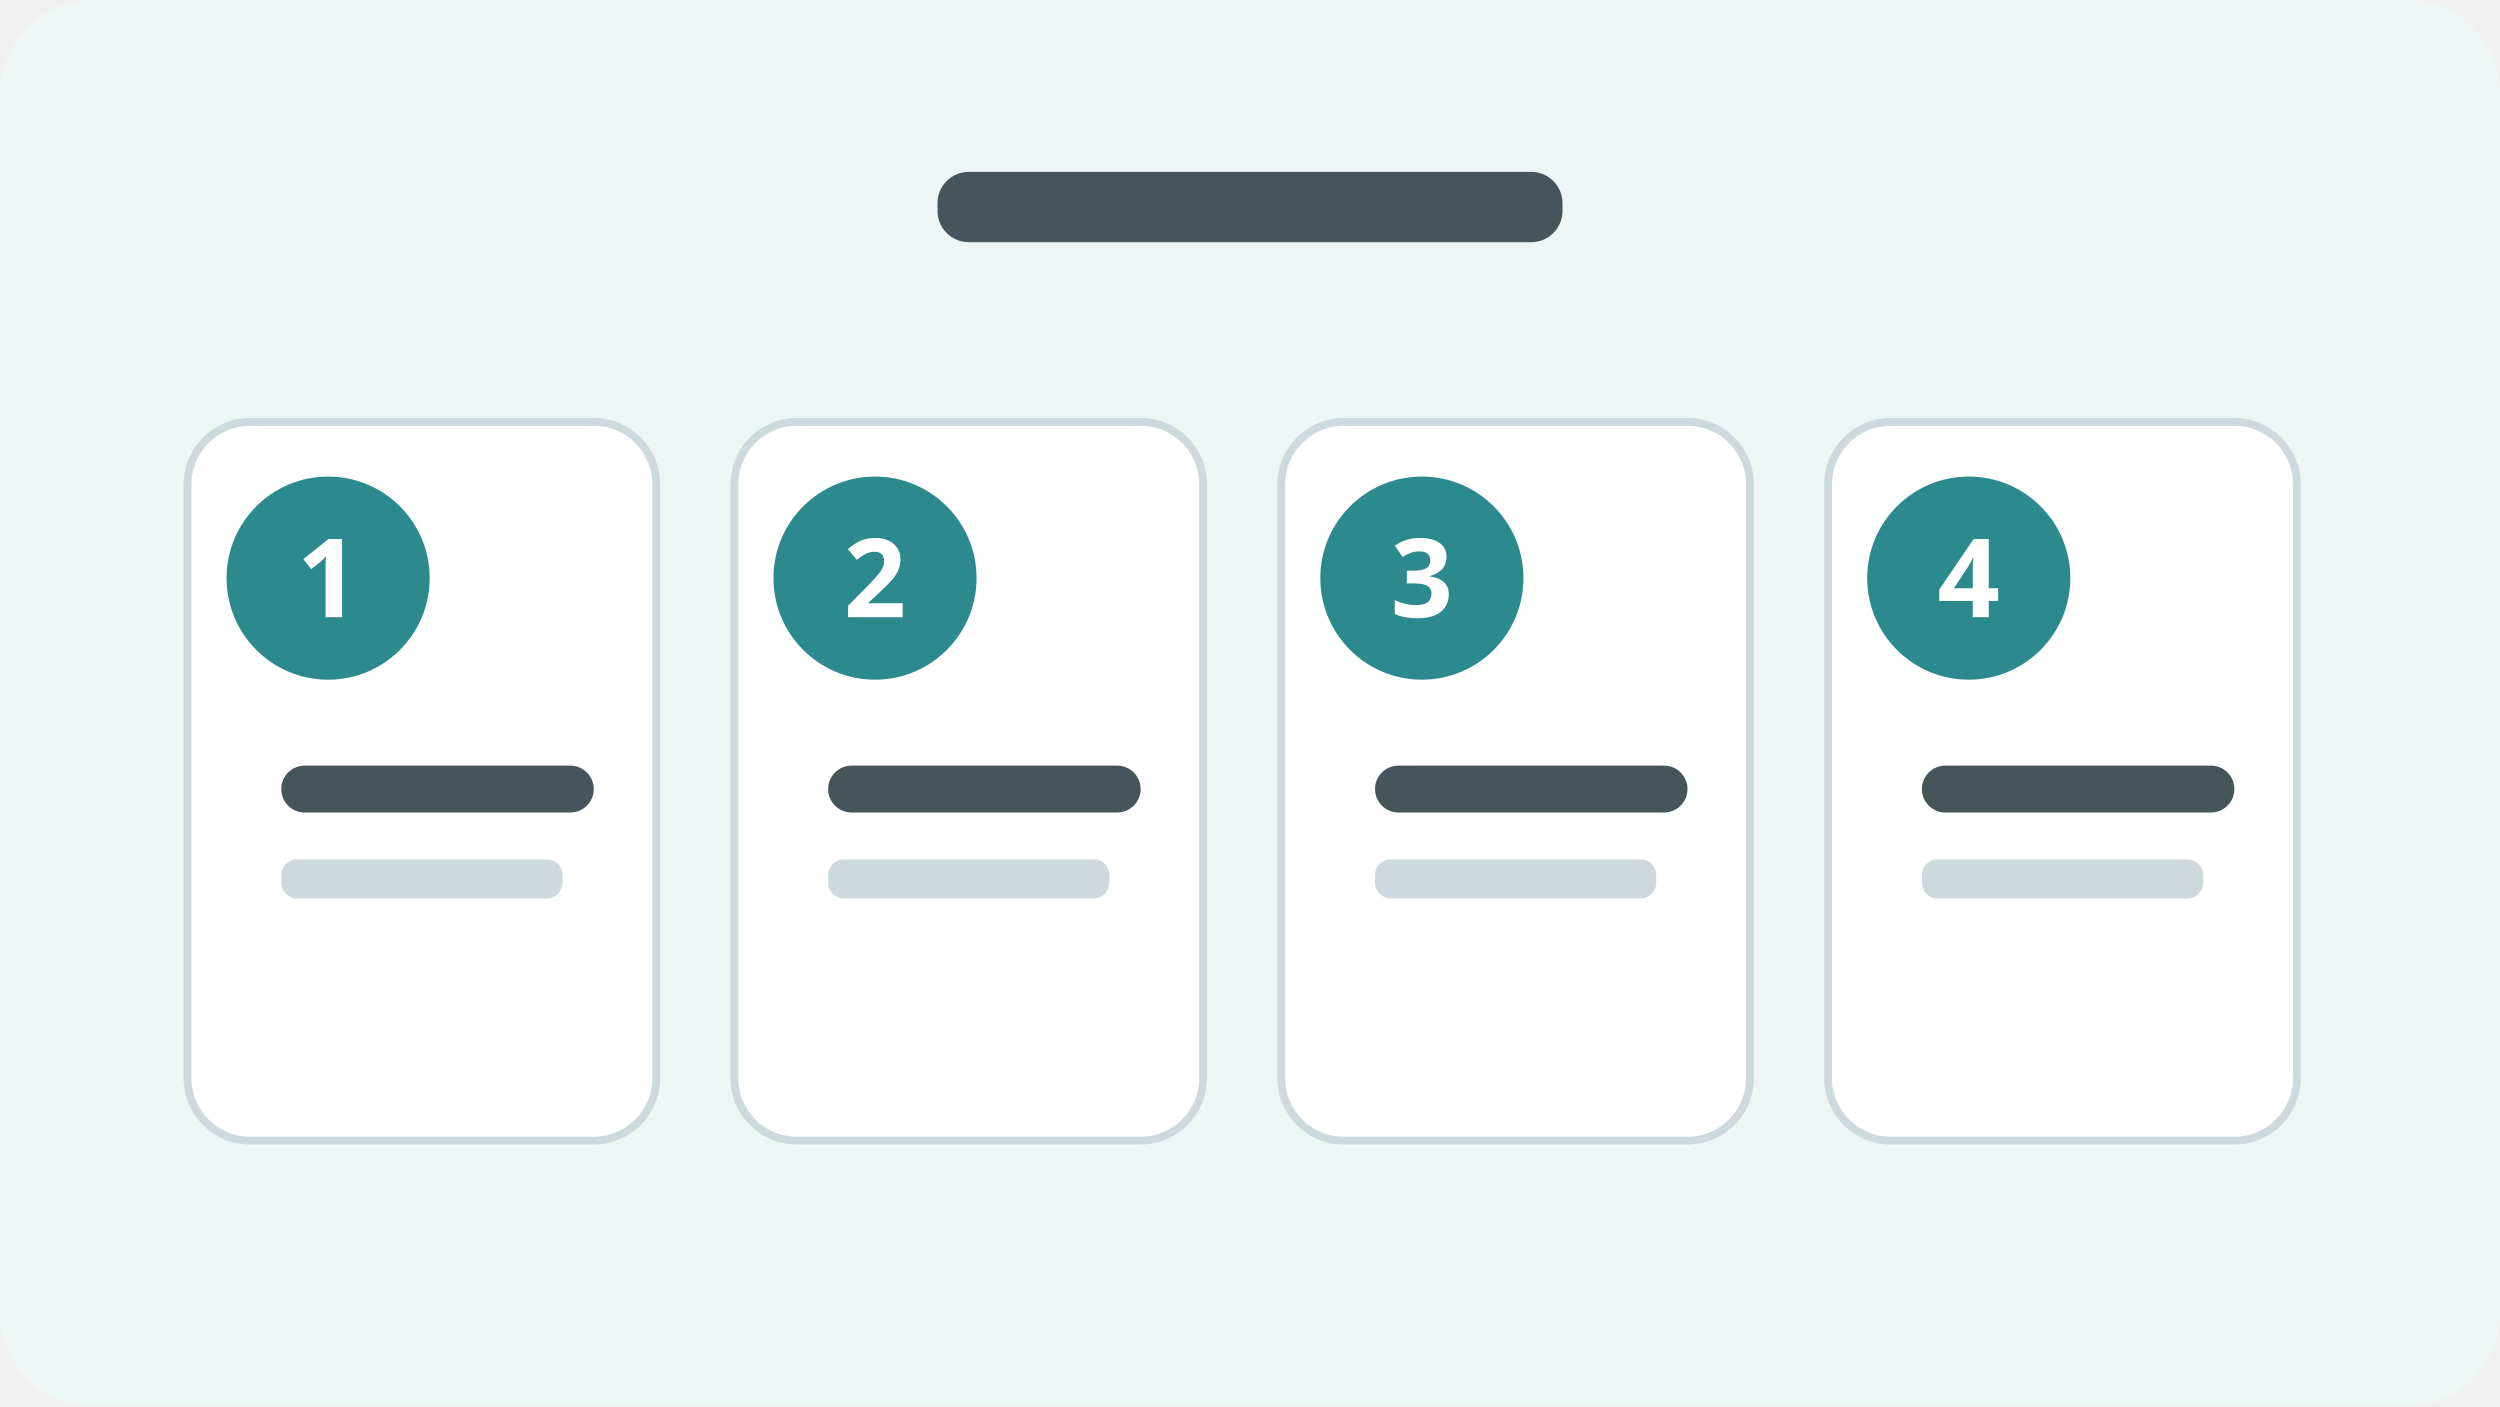
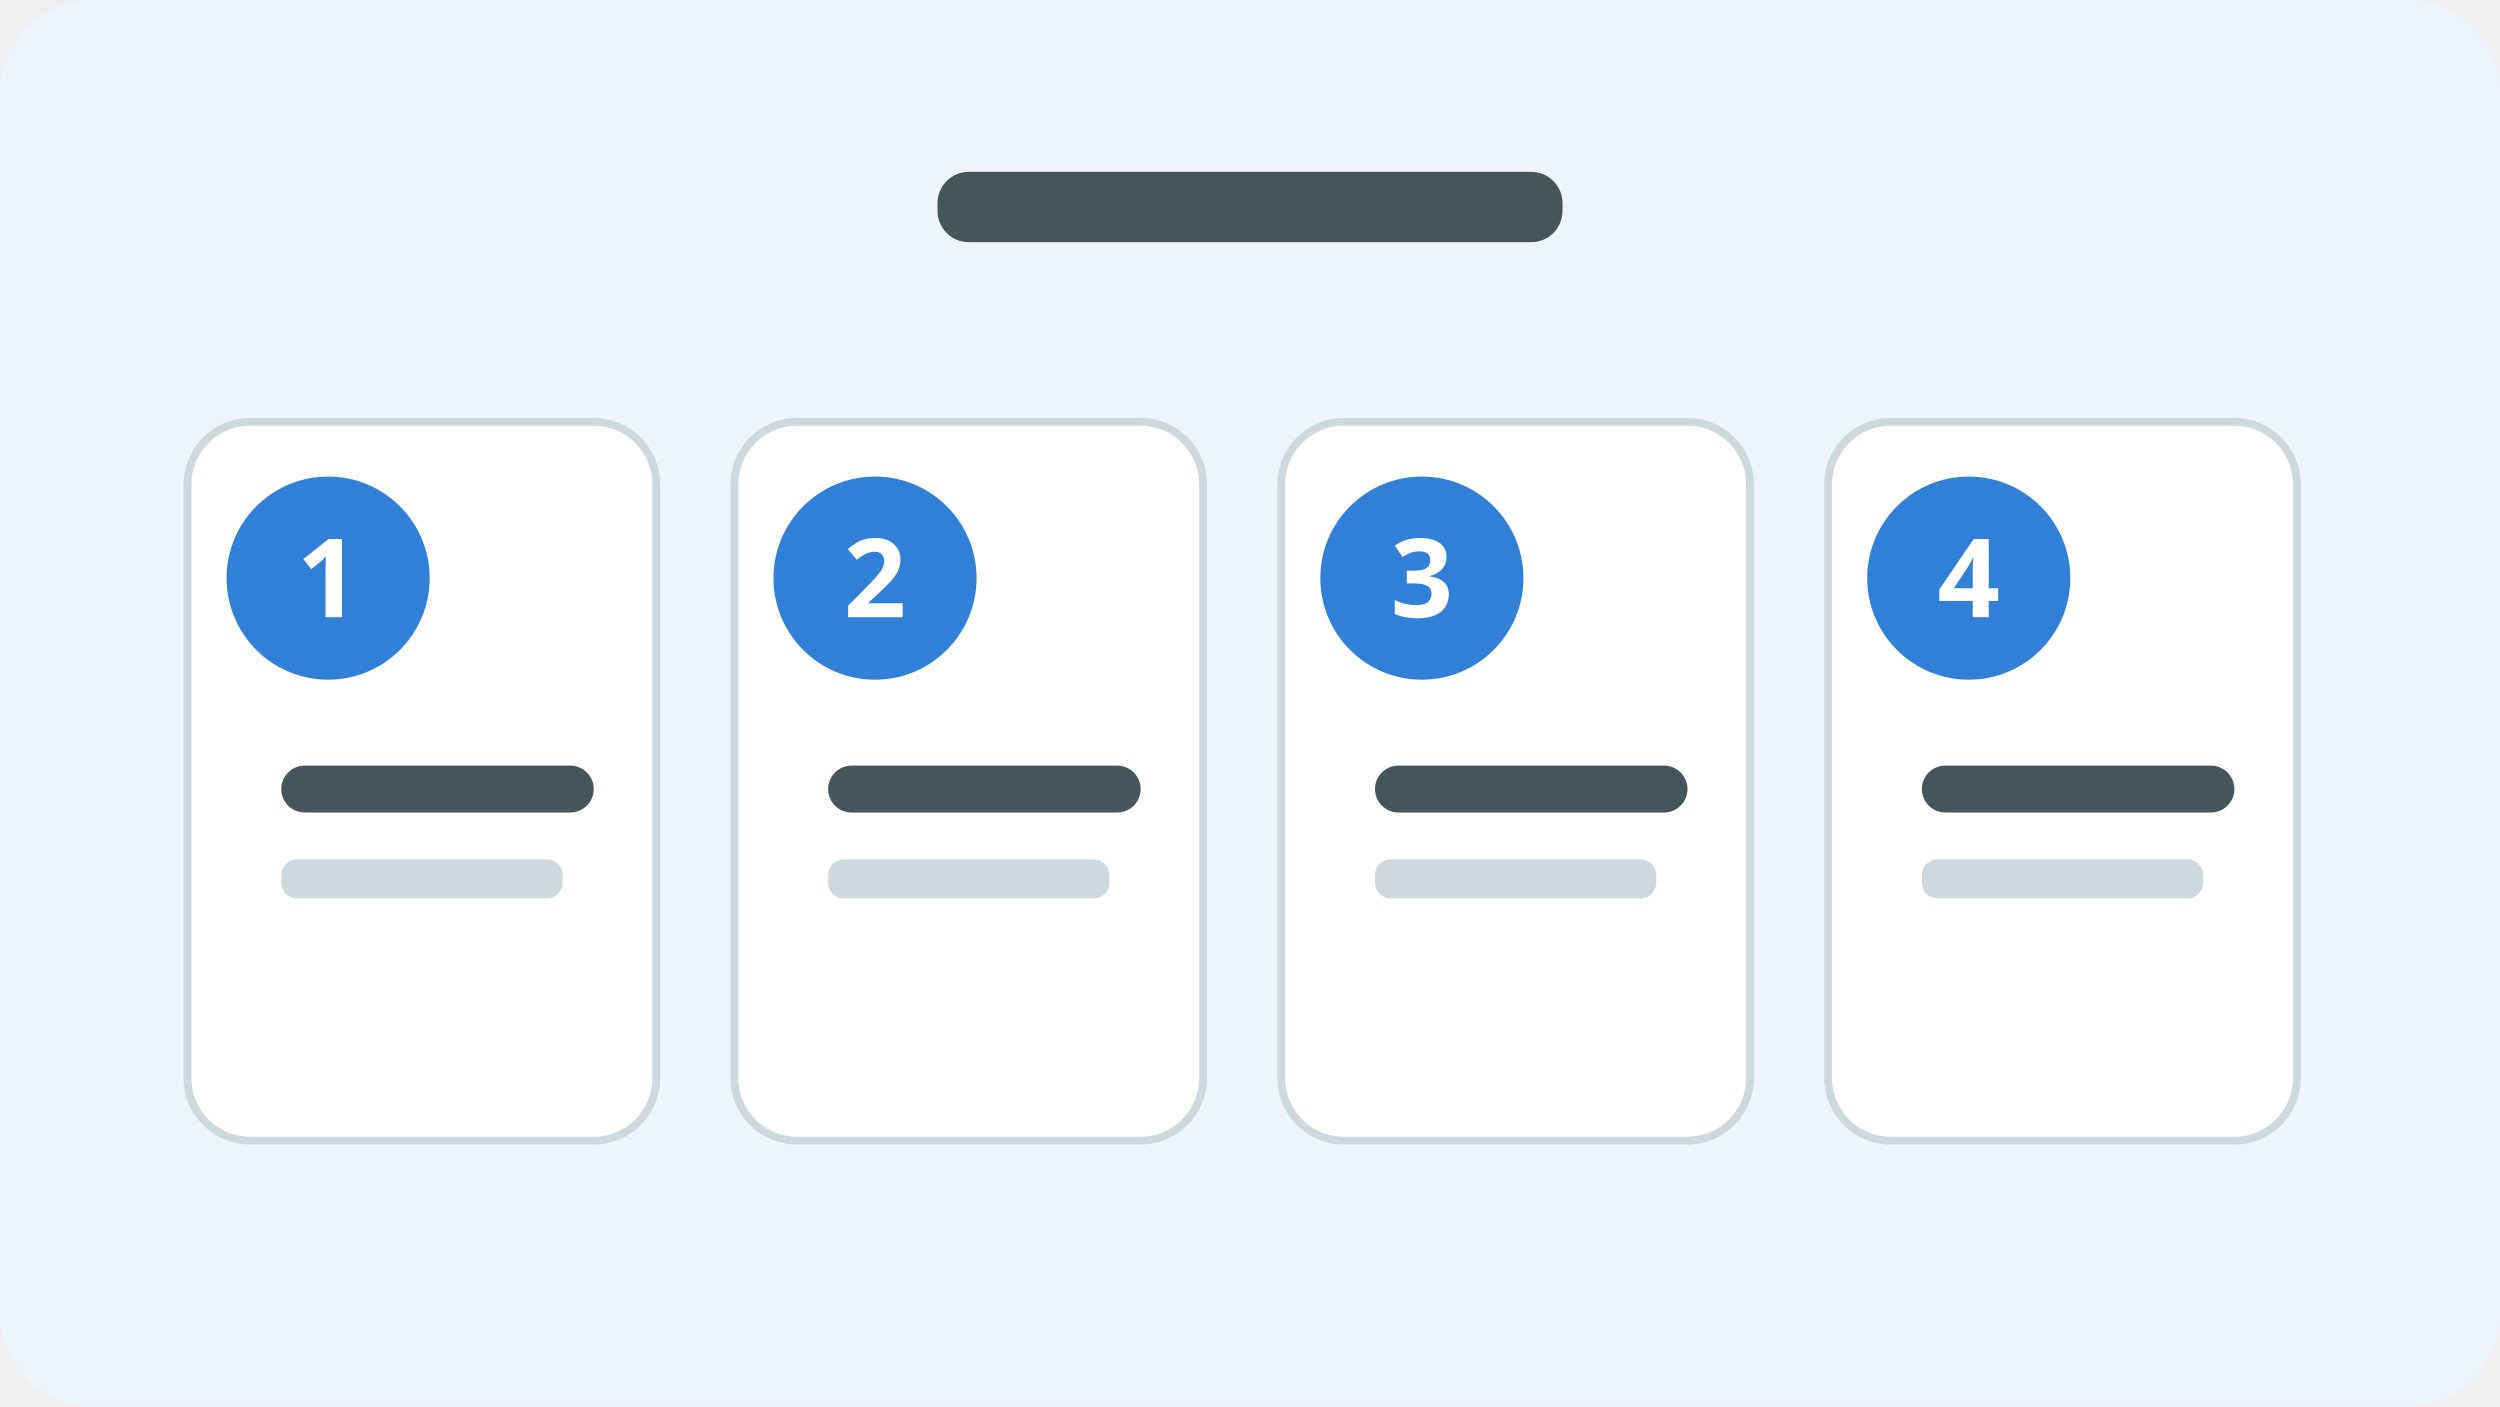
<svg xmlns="http://www.w3.org/2000/svg" viewBox="0 0 320 180" fill="none">
-   <rect width="320" height="180" rx="12" fill="#eef5f5" />
+   <rect width="320" height="180" rx="12" fill="#EEF4FD" />
  <rect x="120" y="22" width="80" height="9" rx="4" fill="#46555c" />
  <g>
    <rect x="24" y="54" width="60" height="92" rx="8" fill="#ffffff" stroke="#cdd9dc" />
-     <circle cx="42" cy="74" r="13" fill="#2c8a8e" />
+     <circle cx="42" cy="74" r="13" fill="#3080D8" />
    <text x="42" y="79" font-family="sans-serif" font-size="14" fill="#ffffff" text-anchor="middle" font-weight="bold">1</text>
    <rect x="36" y="98" width="40" height="6" rx="3" fill="#46555c" />
    <rect x="36" y="110" width="36" height="5" rx="2" fill="#cdd9dc" />
  </g>
  <g>
    <rect x="94" y="54" width="60" height="92" rx="8" fill="#ffffff" stroke="#cdd9dc" />
-     <circle cx="112" cy="74" r="13" fill="#2c8a8e" />
+     <circle cx="112" cy="74" r="13" fill="#3080D8" />
    <text x="112" y="79" font-family="sans-serif" font-size="14" fill="#ffffff" text-anchor="middle" font-weight="bold">2</text>
    <rect x="106" y="98" width="40" height="6" rx="3" fill="#46555c" />
    <rect x="106" y="110" width="36" height="5" rx="2" fill="#cdd9dc" />
  </g>
  <g>
    <rect x="164" y="54" width="60" height="92" rx="8" fill="#ffffff" stroke="#cdd9dc" />
-     <circle cx="182" cy="74" r="13" fill="#2c8a8e" />
+     <circle cx="182" cy="74" r="13" fill="#3080D8" />
    <text x="182" y="79" font-family="sans-serif" font-size="14" fill="#ffffff" text-anchor="middle" font-weight="bold">3</text>
    <rect x="176" y="98" width="40" height="6" rx="3" fill="#46555c" />
    <rect x="176" y="110" width="36" height="5" rx="2" fill="#cdd9dc" />
  </g>
  <g>
    <rect x="234" y="54" width="60" height="92" rx="8" fill="#ffffff" stroke="#cdd9dc" />
-     <circle cx="252" cy="74" r="13" fill="#2c8a8e" />
+     <circle cx="252" cy="74" r="13" fill="#3080D8" />
    <text x="252" y="79" font-family="sans-serif" font-size="14" fill="#ffffff" text-anchor="middle" font-weight="bold">4</text>
    <rect x="246" y="98" width="40" height="6" rx="3" fill="#46555c" />
    <rect x="246" y="110" width="36" height="5" rx="2" fill="#cdd9dc" />
  </g>
</svg>
